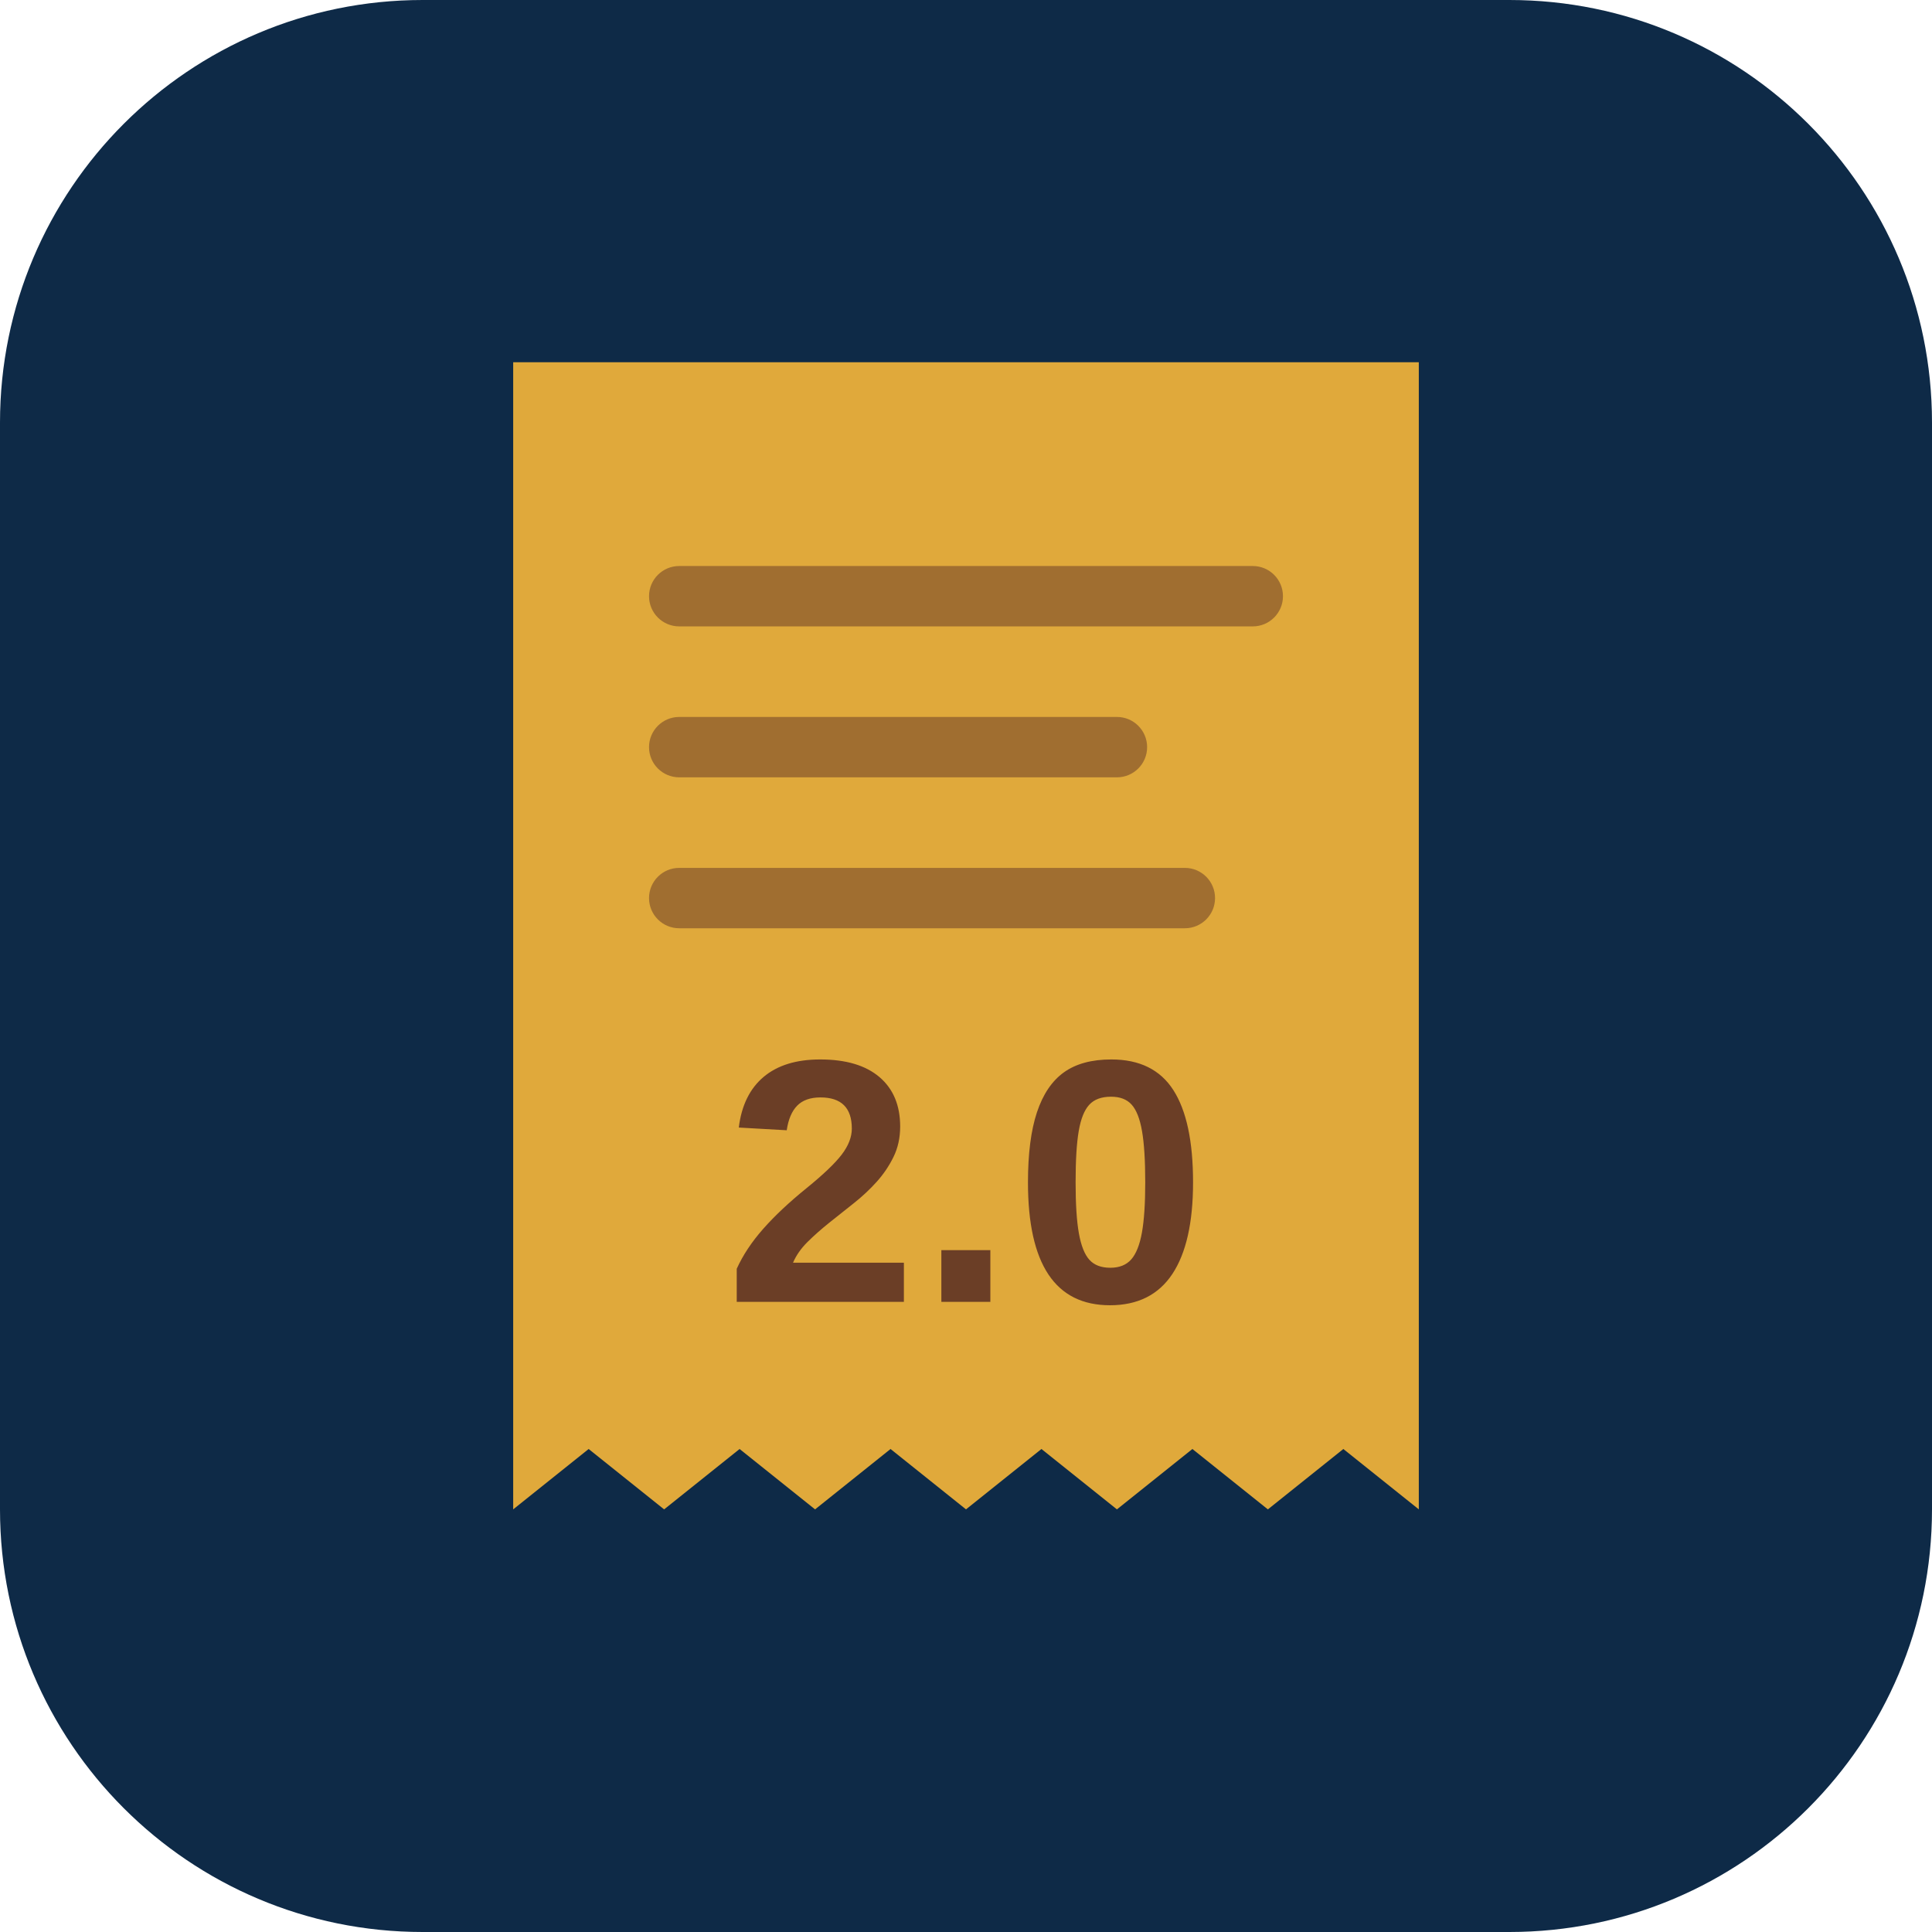
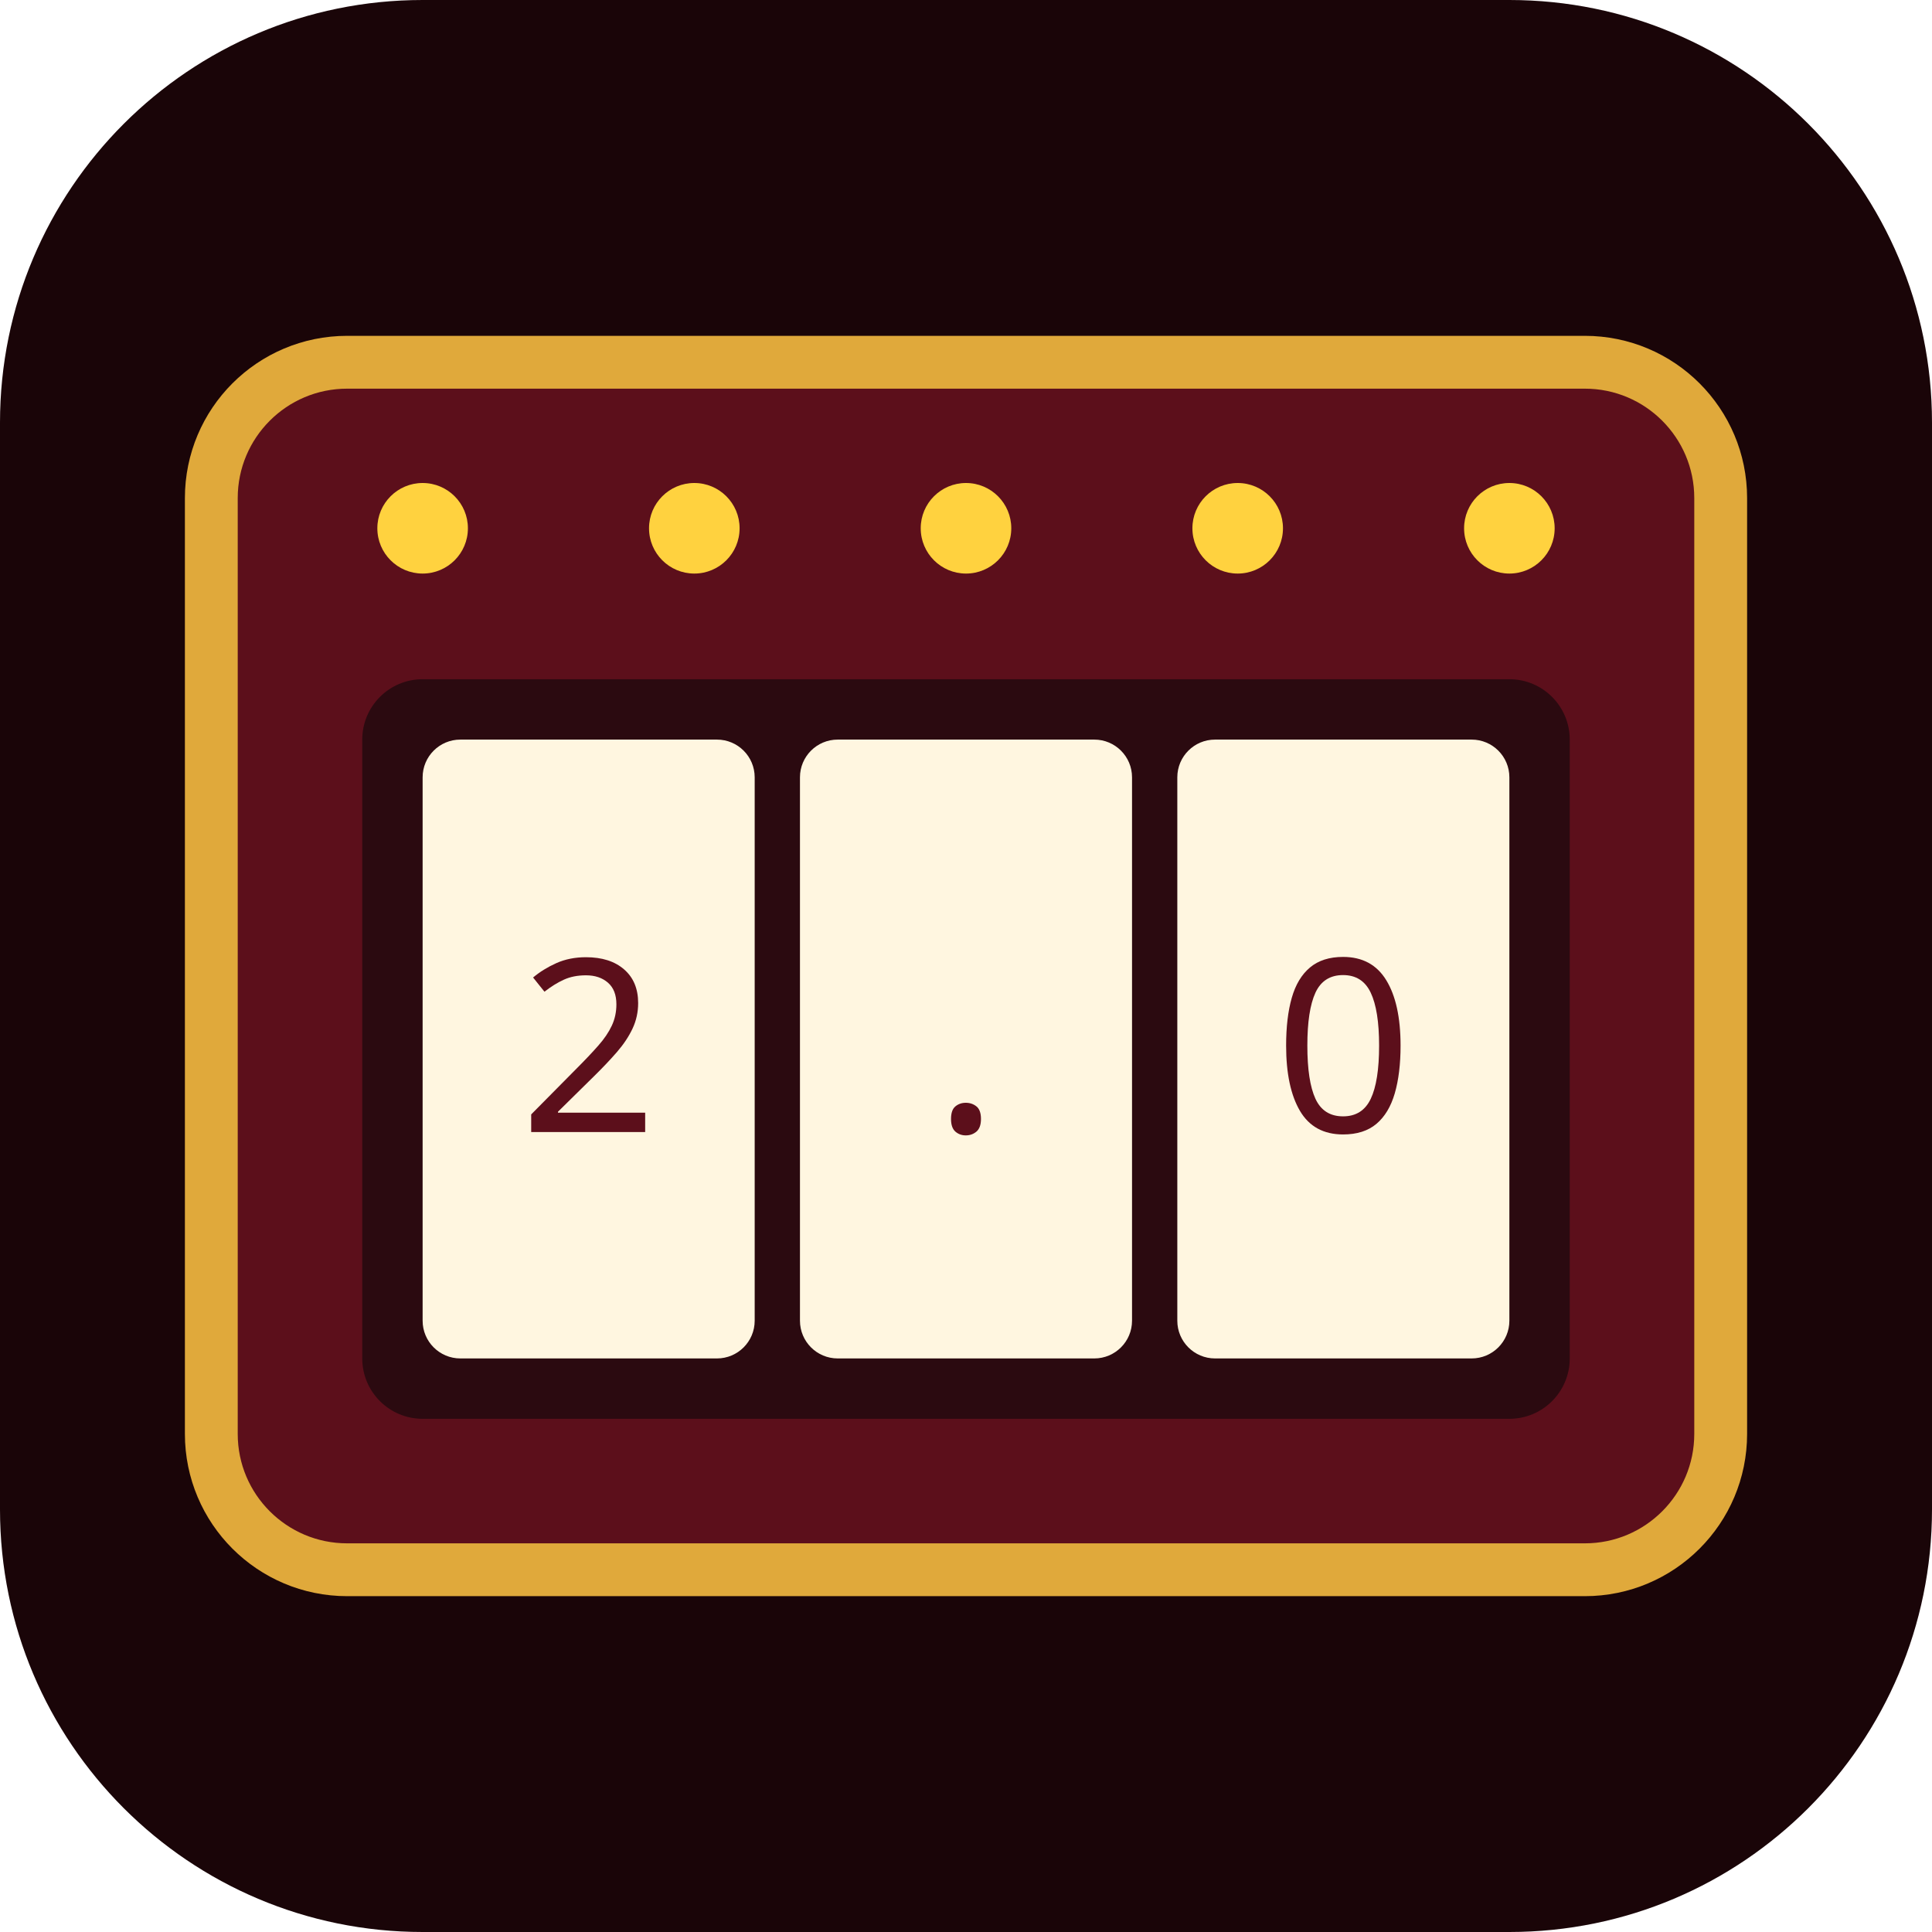
<svg xmlns="http://www.w3.org/2000/svg" viewBox="0 0 512 512">
-   <rect width="512" height="512" rx="112" fill="#0E2A47" />
-   <path d="M136 96h240v304l-20-16-20 16-20-16-20 16-20-16-20 16-20-16-20 16-20-16-20 16-20-16-20 16z" fill="#E0A93B" />
-   <rect x="172" y="150" width="168" height="16" rx="8" fill="#6B3E26" opacity=".55" />
-   <rect x="172" y="190" width="132" height="16" rx="8" fill="#6B3E26" opacity=".55" />
-   <rect x="172" y="230" width="150" height="16" rx="8" fill="#6B3E26" opacity=".55" />
-   <text x="256" y="345" text-anchor="middle" font-family="Arial, Helvetica, sans-serif" font-size="92" font-weight="700" fill="#6B3E26">2.0</text>
+   <rect width="512" height="512" rx="112" fill="#1A0508" />
+   <rect x="56" y="96" width="400" height="320" rx="36" fill="#5C0F1B" stroke="#E0A93B" stroke-width="14" />
+   <g fill="#FFD23F">
+     <circle cx="112" cy="140" r="12" />
+     <circle cx="184" cy="140" r="12" />
+     <circle cx="256" cy="140" r="12" />
+     <circle cx="328" cy="140" r="12" />
+     <circle cx="400" cy="140" r="12" />
+   </g>
+   <rect x="96" y="180" width="320" height="196" rx="16" fill="#2B0A10" />
+   <rect x="112" y="196" width="88" height="164" rx="10" fill="#FFF6E0" />
+   <rect x="212" y="196" width="88" height="164" rx="10" fill="#FFF6E0" />
+   <rect x="312" y="196" width="88" height="164" rx="10" fill="#FFF6E0" />
+   <text x="156" y="300" text-anchor="middle" font-family="Bungee, Arial Black, sans-serif" font-size="64" fill="#5C0F1B">2</text>
+   <text x="256" y="300" text-anchor="middle" font-family="Bungee, Arial Black, sans-serif" font-size="64" fill="#5C0F1B">.</text>
+   <text x="356" y="300" text-anchor="middle" font-family="Bungee, Arial Black, sans-serif" font-size="64" fill="#5C0F1B">0</text>
</svg>
